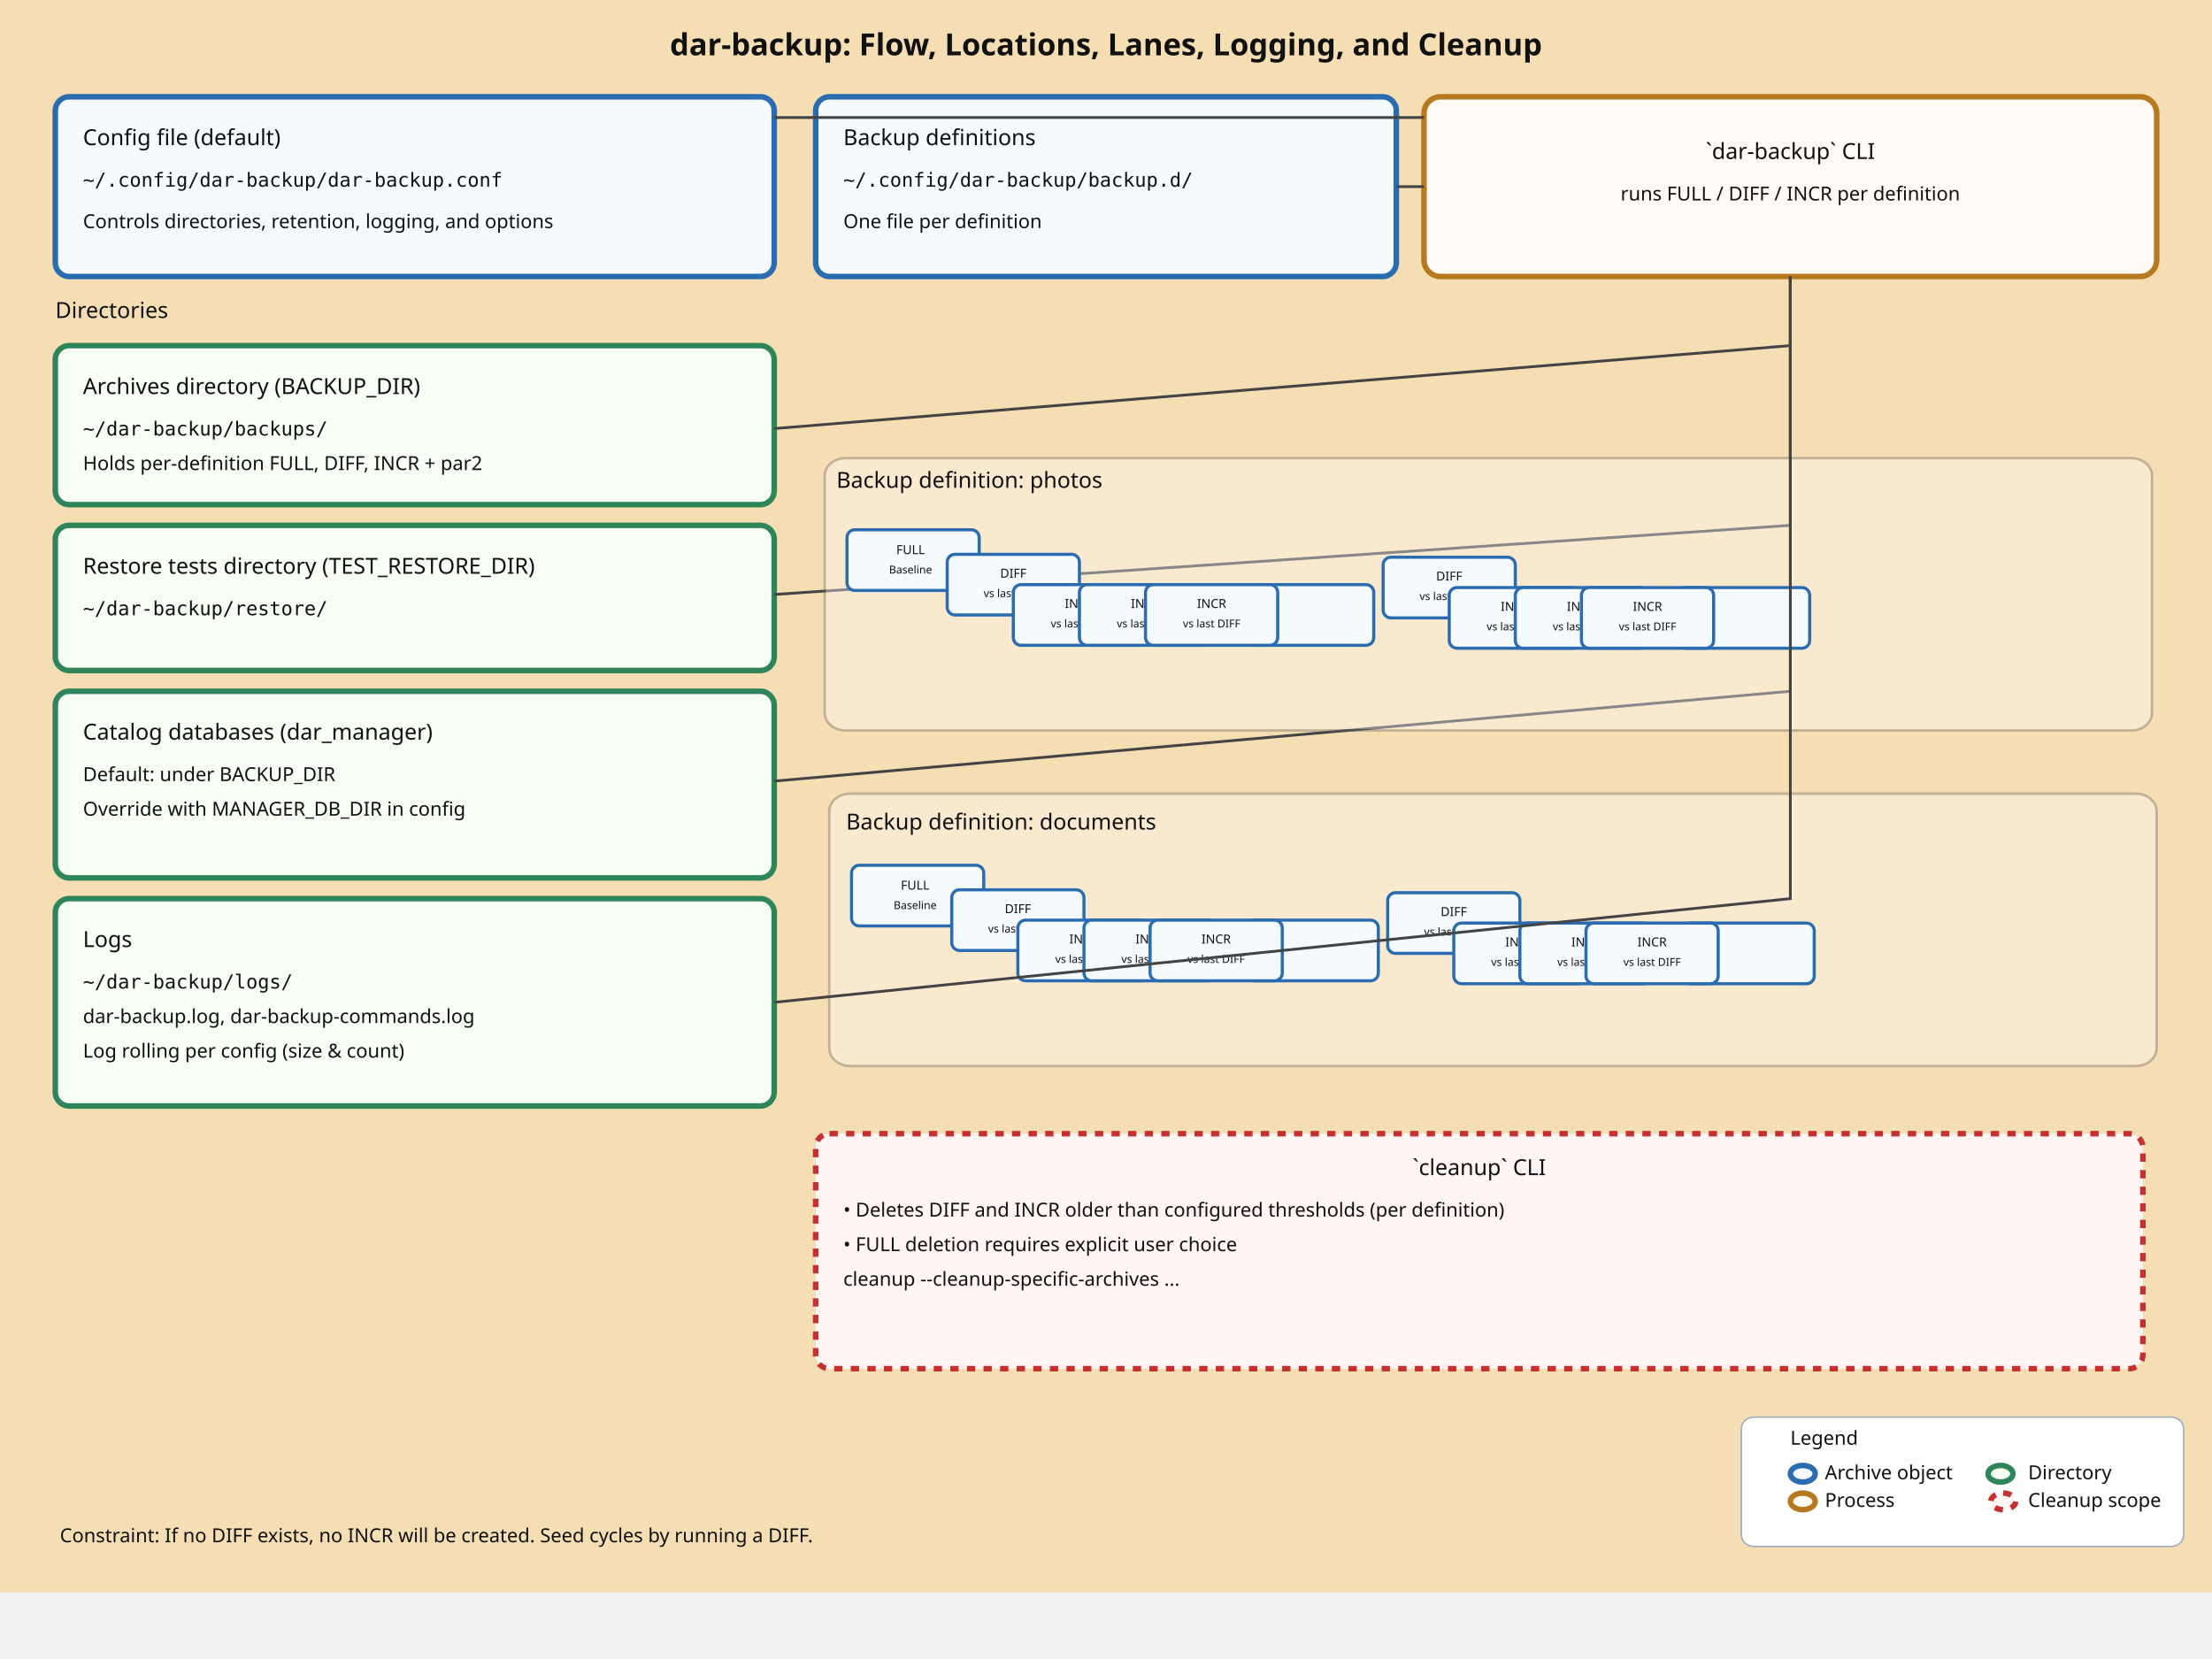
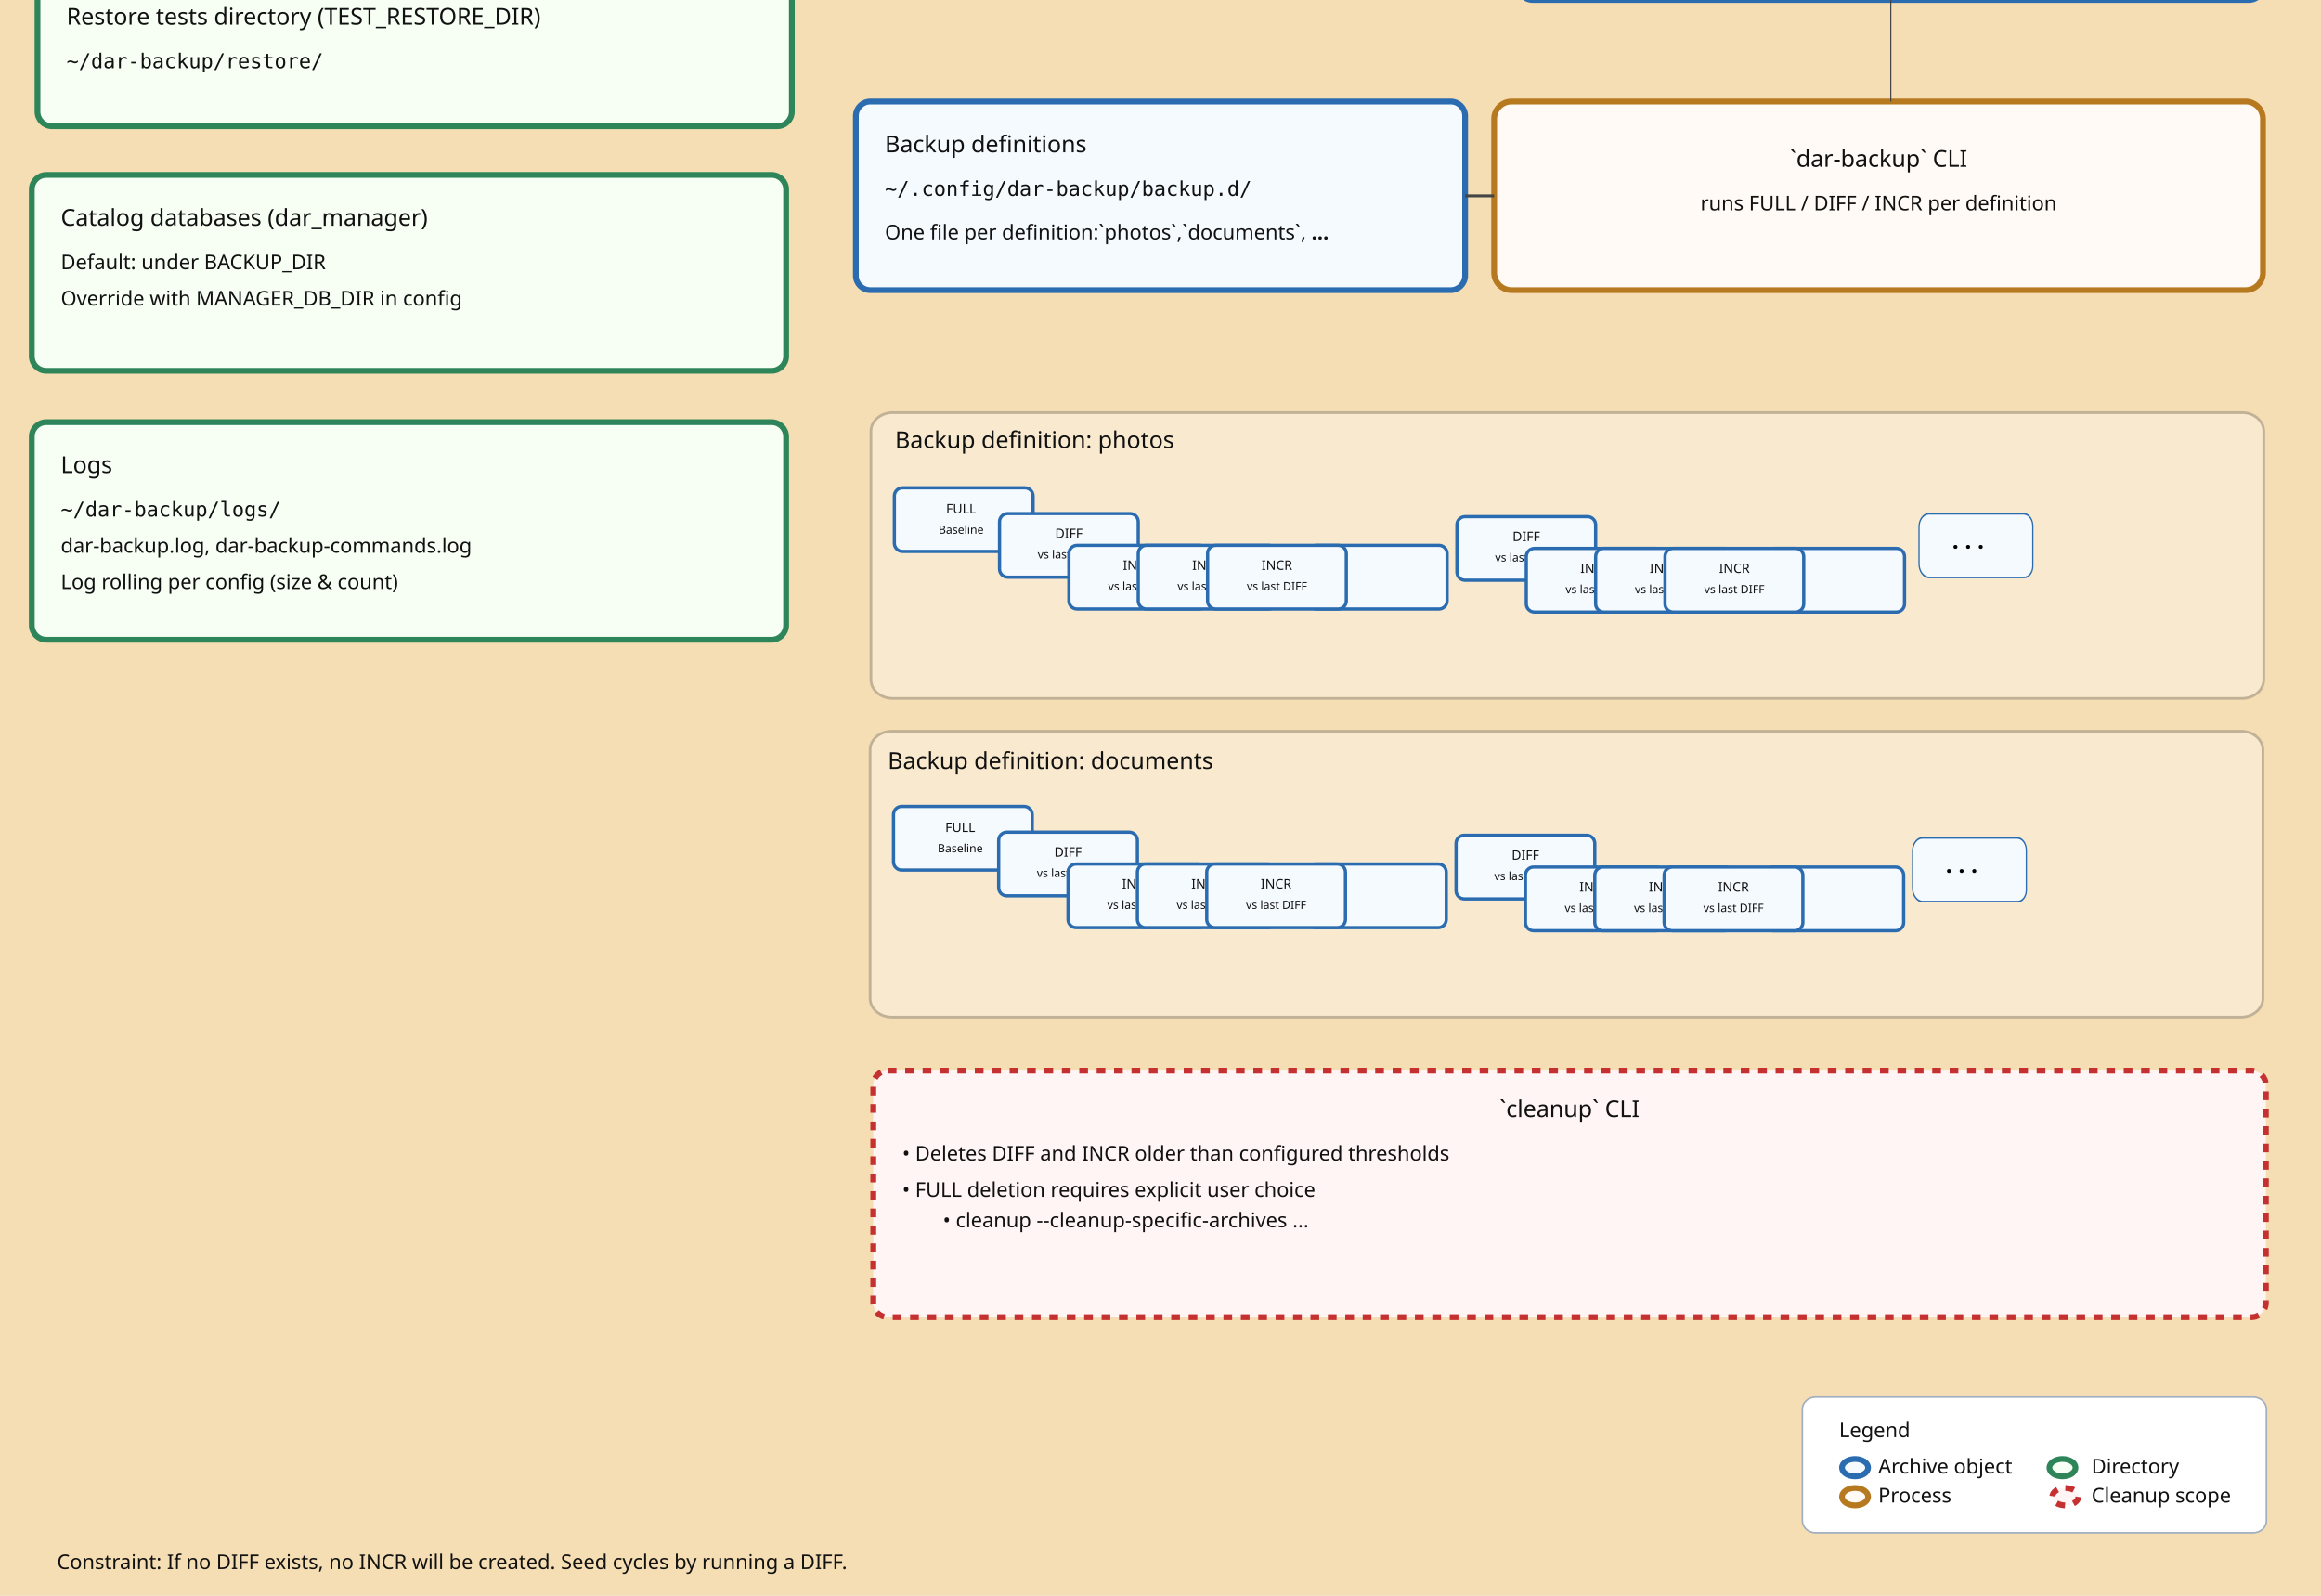
- <svg xmlns="http://www.w3.org/2000/svg" width="1600" height="1200" viewBox="0 0 1600 1200" version="1.1" id="svg52">
+ <svg xmlns="http://www.w3.org/2000/svg" width="1600" height="1100" viewBox="0 0 1600 1100" version="1.1" id="svg52">
  <defs id="defs1">
+     <rect x="348.411" y="-38.569" width="14.142" height="367.696" id="rect23" />
    <marker id="arrowhead" markerWidth="10" markerHeight="7" refX="10" refY="3.5" orient="auto">
-       <polygon points="0 0, 10 3.5, 0 7" fill="#444" id="polygon1" />
+       <polygon points="0,0 10,3.5 0,7 " fill="#444444" id="polygon1" />
    </marker>
  </defs>
-   <rect x="0" y="0" width="1600" height="1151.818" fill="#f5deb3" id="rect1" style="stroke-width:0.98" />
-   <text x="800" y="40" text-anchor="middle" font-family="sans-serif" font-weight="bold" font-size="22px" fill="#111111" id="text1">dar-backup: Flow, Locations, Lanes, Logging, and Cleanup</text>
-   <rect x="40" y="70" width="520" height="130" fill="#f5faff" stroke="#2b6cb0" stroke-width="4" rx="10" ry="10" id="rect2" />
-   <text x="60" y="105" font-family="sans-serif" font-size="16px" fill="#111111" id="text2">Config file (default)</text>
-   <text x="60" y="135" font-family="monospace" font-size="14px" fill="#111111" id="text3">~/.config/dar-backup/dar-backup.conf</text>
-   <text x="60" y="165" font-family="sans-serif" font-size="14px" fill="#111111" id="text4">Controls directories, retention, logging, and options</text>
+   <rect x="0" y="-340.364" width="1600" height="1440.364" fill="#f5deb3" id="rect1" style="stroke-width:1.096" />
+   <text x="815.428" y="-276.27" text-anchor="middle" font-family="sans-serif" font-weight="bold" font-size="22px" fill="#111111" id="text1">dar-backup: Flow, Locations, Lanes, Logging, and Cleanup</text>
+   <g id="g1" transform="matrix(0.9876755,0,0,1,1007.136,-200)">
+     <rect x="40" y="70" width="520" height="130" fill="#f5faff" stroke="#2b6cb0" stroke-width="4" rx="10" ry="10" id="rect2" />
+     <text x="60" y="105" font-family="sans-serif" font-size="16px" fill="#111111" id="text2">Config file (default)</text>
+     <text x="60" y="135" font-family="monospace" font-size="14px" fill="#111111" id="text3">~/.config/dar-backup/dar-backup.conf</text>
+     <text x="60" y="165" font-family="sans-serif" font-size="14px" fill="#111111" id="text4">Controls directories, retention, logging, and options</text>
+   </g>
  <rect x="590" y="70" width="420" height="130" fill="#f5faff" stroke="#2b6cb0" stroke-width="4" rx="10" ry="10" id="rect4" />
  <text x="610" y="105" font-family="sans-serif" font-size="16px" fill="#111111" id="text5">Backup definitions</text>
  <text x="610" y="135" font-family="monospace" font-size="14px" fill="#111111" id="text6">~/.config/dar-backup/backup.d/</text>
-   <text x="610" y="165" font-family="sans-serif" font-size="14px" fill="#111111" id="text7">One file per definition</text>
+   <text x="610" y="165" font-family="sans-serif" font-size="14px" fill="#111111" id="text7">One file per definition:`photos`,`documents`, <tspan style="font-style:normal;font-variant:normal;font-weight:bold;font-stretch:normal;font-family:sans-serif;-inkscape-font-specification:'sans-serif Bold'" id="tspan1">...</tspan>
+   </text>
  <rect x="1030" y="70" width="530" height="130" fill="#fffaf5" stroke="#b7791f" stroke-width="4" rx="12" ry="12" id="rect7" />
  <text x="1295" y="115" text-anchor="middle" font-family="sans-serif" font-size="16px" fill="#111111" id="text8">`dar-backup` CLI</text>
  <text x="1295" y="145" text-anchor="middle" font-family="sans-serif" font-size="14px" fill="#111111" id="text9">runs FULL / DIFF / INCR per definition</text>
-   <path d="m 560,85 h 470" stroke="#444444" stroke-width="2" fill="none" id="path9" />
-   <path d="M1010,135 L1030,135" stroke="#444444" stroke-width="2" fill="none" id="path10" />
-   <text x="40" y="230" font-family="sans-serif" font-size="16px" fill="#111111" id="text10">Directories</text>
-   <rect x="40" y="250" width="520" height="115" fill="#f7fff5" stroke="#2f855a" stroke-width="4" rx="10" ry="10" id="rect10" />
-   <text x="60" y="285" font-family="sans-serif" font-size="16px" fill="#111111" id="text11">Archives directory (BACKUP_DIR)</text>
-   <text x="60" y="315" font-family="monospace" font-size="14px" fill="#111111" id="text12">~/dar-backup/backups/</text>
-   <text x="60" y="340" font-family="sans-serif" font-size="14px" fill="#111111" id="text13">Holds per-definition FULL, DIFF, INCR + par2</text>
-   <rect x="40" y="380" width="520" height="105" fill="#f7fff5" stroke="#2f855a" stroke-width="4" rx="10" ry="10" id="rect13" />
-   <text x="60" y="415" font-family="sans-serif" font-size="16px" fill="#111111" id="text14">Restore tests directory (TEST_RESTORE_DIR)</text>
-   <text x="60" y="445" font-family="monospace" font-size="14px" fill="#111111" id="text15">~/dar-backup/restore/</text>
-   <rect x="40" y="500" width="520" height="135" fill="#f7fff5" stroke="#2f855a" stroke-width="4" rx="10" ry="10" id="rect15" />
-   <text x="60" y="535" font-family="sans-serif" font-size="16px" fill="#111111" id="text16">Catalog databases (dar_manager)</text>
-   <text x="60" y="565" font-family="sans-serif" font-size="14px" fill="#111111" id="text17">Default: under BACKUP_DIR</text>
-   <text x="60" y="590" font-family="sans-serif" font-size="14px" fill="#111111" id="text18">Override with <tspan id="tspan17">MANAGER_DB_DIR</tspan> in config</text>
-   <rect x="40" y="650" width="520" height="150" fill="#f7fff5" stroke="#2f855a" stroke-width="4" rx="10" ry="10" id="rect18" />
-   <text x="60" y="685" font-family="sans-serif" font-size="16px" fill="#111111" id="text19">Logs</text>
-   <text x="60" y="715" font-family="monospace" font-size="14px" fill="#111111" id="text20">~/dar-backup/logs/</text>
-   <text x="60" y="740" font-family="sans-serif" font-size="14px" fill="#111111" id="text21">dar-backup.log, dar-backup-commands.log</text>
-   <text x="60" y="765" font-family="sans-serif" font-size="14px" fill="#111111" id="text22">Log rolling per config (size &amp; count)</text>
-   <path d="M1295,200 L1295,250 L560,310" stroke="#444444" stroke-width="2" fill="none" id="path22" />
-   <path d="M1295,200 L1295,380 L560,430" stroke="#444444" stroke-width="2" fill="none" id="path23" />
-   <path d="M1295,200 L1295,500 L560,565" stroke="#444444" stroke-width="2" fill="none" id="path24" />
+   <path d="M 1303.439,0 V 70" stroke="#444444" stroke-width="0.772" fill="none" id="path9" />
+   <path d="m 1010,135 h 20" stroke="#444444" stroke-width="2" fill="none" id="path10" />
+   <text x="24.856" y="-195.55" font-family="sans-serif" font-size="16px" fill="#111111" id="text10" style="font-size:26.667px">
+     <tspan style="font-style:normal;font-variant:normal;font-weight:bold;font-stretch:normal;font-family:sans-serif;-inkscape-font-specification:'sans-serif Bold'" id="tspan24">Directories</tspan>
+   </text>
+   <g id="g2" transform="matrix(1.009853,0,0,0.999832,-17.24368,-420.1072)">
+     <rect x="40" y="250" width="520" height="115" fill="#f7fff5" stroke="#2f855a" stroke-width="4" rx="10" ry="10" id="rect10" />
+     <text x="60" y="285" font-family="sans-serif" font-size="16px" fill="#111111" id="text11">Archives directory (BACKUP_DIR)</text>
+     <text x="60" y="315" font-family="monospace" font-size="14px" fill="#111111" id="text12">~/dar-backup/backups/</text>
+     <text x="60" y="340" font-family="sans-serif" font-size="14px" fill="#111111" id="text13">Holds per-definition FULL, DIFF, INCR + par2</text>
+   </g>
+   <g id="g3" transform="translate(-14.14122,-398)">
+     <rect x="40" y="380" width="520" height="105" fill="#f7fff5" stroke="#2f855a" stroke-width="4" rx="10" ry="10" id="rect13" />
+     <text x="60" y="415" font-family="sans-serif" font-size="16px" fill="#111111" id="text14">Restore tests directory (TEST_RESTORE_DIR)</text>
+     <text x="60" y="445" font-family="monospace" font-size="14px" fill="#111111" id="text15">~/dar-backup/restore/</text>
+   </g>
+   <g id="g4" transform="translate(-18.06787,-379.4103)">
+     <rect x="40" y="500" width="520" height="135" fill="#f7fff5" stroke="#2f855a" stroke-width="4" rx="10" ry="10" id="rect15" />
+     <text x="60" y="535" font-family="sans-serif" font-size="16px" fill="#111111" id="text16">Catalog databases (dar_manager)</text>
+     <text x="60" y="565" font-family="sans-serif" font-size="14px" fill="#111111" id="text17">Default: under BACKUP_DIR</text>
+     <text x="60" y="590" font-family="sans-serif" font-size="14px" fill="#111111" id="text18">Override with <tspan id="tspan17">MANAGER_DB_DIR</tspan> in config</text>
+   </g>
+   <g id="g6" transform="translate(-18.08136,-359.0033)">
+     <g id="g5">
+       <rect x="40" y="650" width="520" height="150" fill="#f7fff5" stroke="#2f855a" stroke-width="4" rx="10" ry="10" id="rect18" />
+       <text x="60" y="685" font-family="sans-serif" font-size="16px" fill="#111111" id="text19">Logs</text>
+       <text x="60" y="715" font-family="monospace" font-size="14px" fill="#111111" id="text20">~/dar-backup/logs/</text>
+       <text x="60" y="740" font-family="sans-serif" font-size="14px" fill="#111111" id="text21">dar-backup.log, dar-backup-commands.log</text>
+     </g>
+     <text x="60" y="765" font-family="sans-serif" font-size="14px" fill="#111111" id="text22">Log rolling per config (size &amp; count)</text>
+   </g>
  <text x="915.931" y="436.724" text-anchor="middle" font-family="sans-serif" font-size="7.875px" fill="#111111" id="text33-6" style="stroke-width:0.562" />
-   <g id="g59" transform="translate(6.58459,98.30673)" style="opacity:1">
-     <rect x="589.926" y="233.051" width="960.149" height="197.021" fill="#ffffff" stroke="#666666" stroke-width="1.851" rx="15.002" ry="12.849" opacity="0.35" id="rect25" style="display:inline;opacity:0.365" />
-     <g id="g54" transform="matrix(0.5624999,0,0,0.5625,261.1242,116.8598)">
-       <rect x="613.214" y="298.717" width="170" height="78" fill="#f5faff" stroke="#2b6cb0" stroke-width="4" rx="10" ry="10" id="rect26" />
-       <text x="695" y="330" text-anchor="middle" font-family="sans-serif" font-size="16px" fill="#111111" id="text26">FULL</text>
-       <text x="695" y="355" text-anchor="middle" font-family="sans-serif" font-size="14px" fill="#111111" id="text27">Baseline</text>
-     </g>
-     <g id="g58">
-       <g id="g52" transform="matrix(0.5625,0,0,0.5625,110.4307,122.6409)">
-         <rect x="1010" y="320" width="170" height="78" fill="#f5faff" stroke="#2b6cb0" stroke-width="4" rx="10" ry="10" id="rect29" />
-         <text x="1095" y="350" text-anchor="middle" font-family="sans-serif" font-size="16px" fill="#111111" id="text30">DIFF</text>
-         <text x="1095" y="375" text-anchor="middle" font-family="sans-serif" font-size="14px" fill="#111111" id="text31">vs last FULL</text>
-       </g>
-       <g id="g53-7" transform="matrix(0.5625,0,0,0.5625,265.1182,99.57836)">
-         <rect x="820" y="400" width="170" height="78" fill="#f5faff" stroke="#2b6cb0" stroke-width="4" rx="10" ry="10" id="rect31-5" />
-         <text x="905" y="430" text-anchor="middle" font-family="sans-serif" font-size="16px" fill="#111111" id="text32-3">INCR</text>
-         <text x="905" y="455" text-anchor="middle" font-family="sans-serif" font-size="14px" fill="#111111" id="text33-5">vs last DIFF</text>
-       </g>
-       <g id="g53-9" transform="matrix(0.5625,0,0,0.5625,312.9307,99.57836)">
-         <rect x="820" y="400" width="170" height="78" fill="#f5faff" stroke="#2b6cb0" stroke-width="4" rx="10" ry="10" id="rect31-1" />
-         <text x="905" y="430" text-anchor="middle" font-family="sans-serif" font-size="16px" fill="#111111" id="text32-2">INCR</text>
-         <text x="905" y="455" text-anchor="middle" font-family="sans-serif" font-size="14px" fill="#111111" id="text33-7">vs last DIFF</text>
-       </g>
-       <rect x="879.688" y="405" width="95.625" height="43.875" fill="#f5faff" stroke="#2b6cb0" stroke-width="2.25" rx="5.625" ry="5.625" id="rect31-6" transform="translate(11.78811,-80.42164)" />
-       <g id="g53-7-7" transform="matrix(0.5625,0,0,0.5625,360.7432,99.57836)">
-         <rect x="820" y="400" width="170" height="78" fill="#f5faff" stroke="#2b6cb0" stroke-width="4" rx="10" ry="10" id="rect31-5-8" />
-         <text x="905" y="430" text-anchor="middle" font-family="sans-serif" font-size="16px" fill="#111111" id="text32-3-4">INCR</text>
-         <text x="905" y="455" text-anchor="middle" font-family="sans-serif" font-size="14px" fill="#111111" id="text33-5-5">vs last DIFF</text>
-       </g>
-     </g>
-     <g id="g58-3" transform="translate(315.3148,2.114908)">
-       <g id="g52-2" transform="matrix(0.5625,0,0,0.5625,110.4307,122.6409)">
-         <rect x="1010" y="320" width="170" height="78" fill="#f5faff" stroke="#2b6cb0" stroke-width="4" rx="10" ry="10" id="rect29-0" />
-         <text x="1095" y="350" text-anchor="middle" font-family="sans-serif" font-size="16px" fill="#111111" id="text30-6">DIFF</text>
-         <text x="1095" y="375" text-anchor="middle" font-family="sans-serif" font-size="14px" fill="#111111" id="text31-1">vs last FULL</text>
-       </g>
-       <g id="g53-7-5" transform="matrix(0.5625,0,0,0.5625,265.1182,99.57836)">
-         <rect x="820" y="400" width="170" height="78" fill="#f5faff" stroke="#2b6cb0" stroke-width="4" rx="10" ry="10" id="rect31-5-5" />
-         <text x="905" y="430" text-anchor="middle" font-family="sans-serif" font-size="16px" fill="#111111" id="text32-3-47">INCR</text>
-         <text x="905" y="455" text-anchor="middle" font-family="sans-serif" font-size="14px" fill="#111111" id="text33-5-6">vs last DIFF</text>
-       </g>
-       <g id="g53-9-5" transform="matrix(0.5625,0,0,0.5625,312.9307,99.57836)">
-         <rect x="820" y="400" width="170" height="78" fill="#f5faff" stroke="#2b6cb0" stroke-width="4" rx="10" ry="10" id="rect31-1-6" />
-         <text x="905" y="430" text-anchor="middle" font-family="sans-serif" font-size="16px" fill="#111111" id="text32-2-9">INCR</text>
-         <text x="905" y="455" text-anchor="middle" font-family="sans-serif" font-size="14px" fill="#111111" id="text33-7-3">vs last DIFF</text>
-       </g>
-       <rect x="879.688" y="405" width="95.625" height="43.875" fill="#f5faff" stroke="#2b6cb0" stroke-width="2.25" rx="5.625" ry="5.625" id="rect31-6-7" transform="translate(11.78811,-80.42164)" />
-       <g id="g53-7-7-4" transform="matrix(0.5625,0,0,0.5625,360.7432,99.57836)">
-         <rect x="820" y="400" width="170" height="78" fill="#f5faff" stroke="#2b6cb0" stroke-width="4" rx="10" ry="10" id="rect31-5-8-5" />
-         <text x="905" y="430" text-anchor="middle" font-family="sans-serif" font-size="16px" fill="#111111" id="text32-3-4-2">INCR</text>
-         <text x="905" y="455" text-anchor="middle" font-family="sans-serif" font-size="14px" fill="#111111" id="text33-5-5-5">vs last DIFF</text>
-       </g>
-     </g>
-   </g>
-   <g id="g59-4" transform="translate(9.88178,340.9841)">
-     <rect x="589.926" y="233.051" width="960.149" height="197.021" fill="#ffffff" stroke="#666666" stroke-width="1.851" rx="15.002" ry="12.849" opacity="0.35" id="rect25-4" style="display:inline;opacity:0.365" />
-     <g id="g54-3" transform="matrix(0.5624999,0,0,0.5625,261.1242,116.8598)">
-       <rect x="613.214" y="298.717" width="170" height="78" fill="#f5faff" stroke="#2b6cb0" stroke-width="4" rx="10" ry="10" id="rect26-0" />
-       <text x="695" y="330" text-anchor="middle" font-family="sans-serif" font-size="16px" fill="#111111" id="text26-7">FULL</text>
-       <text x="695" y="355" text-anchor="middle" font-family="sans-serif" font-size="14px" fill="#111111" id="text27-8">Baseline</text>
-     </g>
-     <g id="g58-6">
-       <g id="g52-8" transform="matrix(0.5625,0,0,0.5625,110.4307,122.6409)">
-         <rect x="1010" y="320" width="170" height="78" fill="#f5faff" stroke="#2b6cb0" stroke-width="4" rx="10" ry="10" id="rect29-8" />
-         <text x="1095" y="350" text-anchor="middle" font-family="sans-serif" font-size="16px" fill="#111111" id="text30-4">DIFF</text>
-         <text x="1095" y="375" text-anchor="middle" font-family="sans-serif" font-size="14px" fill="#111111" id="text31-3">vs last FULL</text>
-       </g>
-       <g id="g53-7-1" transform="matrix(0.5625,0,0,0.5625,265.1182,99.57836)">
-         <rect x="820" y="400" width="170" height="78" fill="#f5faff" stroke="#2b6cb0" stroke-width="4" rx="10" ry="10" id="rect31-5-4" />
-         <text x="905" y="430" text-anchor="middle" font-family="sans-serif" font-size="16px" fill="#111111" id="text32-3-9">INCR</text>
-         <text x="905" y="455" text-anchor="middle" font-family="sans-serif" font-size="14px" fill="#111111" id="text33-5-2">vs last DIFF</text>
-       </g>
-       <g id="g53-9-0" transform="matrix(0.5625,0,0,0.5625,312.9307,99.57836)">
-         <rect x="820" y="400" width="170" height="78" fill="#f5faff" stroke="#2b6cb0" stroke-width="4" rx="10" ry="10" id="rect31-1-68" />
-         <text x="905" y="430" text-anchor="middle" font-family="sans-serif" font-size="16px" fill="#111111" id="text32-2-92">INCR</text>
-         <text x="905" y="455" text-anchor="middle" font-family="sans-serif" font-size="14px" fill="#111111" id="text33-7-6">vs last DIFF</text>
-       </g>
-       <rect x="879.688" y="405" width="95.625" height="43.875" fill="#f5faff" stroke="#2b6cb0" stroke-width="2.25" rx="5.625" ry="5.625" id="rect31-6-6" transform="translate(11.78811,-80.42164)" />
-       <g id="g53-7-7-49" transform="matrix(0.5625,0,0,0.5625,360.7432,99.57836)">
-         <rect x="820" y="400" width="170" height="78" fill="#f5faff" stroke="#2b6cb0" stroke-width="4" rx="10" ry="10" id="rect31-5-8-50" />
-         <text x="905" y="430" text-anchor="middle" font-family="sans-serif" font-size="16px" fill="#111111" id="text32-3-4-4">INCR</text>
-         <text x="905" y="455" text-anchor="middle" font-family="sans-serif" font-size="14px" fill="#111111" id="text33-5-5-8">vs last DIFF</text>
-       </g>
-     </g>
-     <g id="g58-3-7" transform="translate(315.3148,2.114908)">
-       <g id="g52-2-1" transform="matrix(0.5625,0,0,0.5625,110.4307,122.6409)">
-         <rect x="1010" y="320" width="170" height="78" fill="#f5faff" stroke="#2b6cb0" stroke-width="4" rx="10" ry="10" id="rect29-0-7" />
-         <text x="1095" y="350" text-anchor="middle" font-family="sans-serif" font-size="16px" fill="#111111" id="text30-6-2">DIFF</text>
-         <text x="1095" y="375" text-anchor="middle" font-family="sans-serif" font-size="14px" fill="#111111" id="text31-1-7">vs last FULL</text>
-       </g>
-       <g id="g53-7-5-2" transform="matrix(0.5625,0,0,0.5625,265.1182,99.57836)">
-         <rect x="820" y="400" width="170" height="78" fill="#f5faff" stroke="#2b6cb0" stroke-width="4" rx="10" ry="10" id="rect31-5-5-2" />
-         <text x="905" y="430" text-anchor="middle" font-family="sans-serif" font-size="16px" fill="#111111" id="text32-3-47-6">INCR</text>
-         <text x="905" y="455" text-anchor="middle" font-family="sans-serif" font-size="14px" fill="#111111" id="text33-5-6-1">vs last DIFF</text>
-       </g>
-       <g id="g53-9-5-0" transform="matrix(0.5625,0,0,0.5625,312.9307,99.57836)">
-         <rect x="820" y="400" width="170" height="78" fill="#f5faff" stroke="#2b6cb0" stroke-width="4" rx="10" ry="10" id="rect31-1-6-6" />
-         <text x="905" y="430" text-anchor="middle" font-family="sans-serif" font-size="16px" fill="#111111" id="text32-2-9-1">INCR</text>
-         <text x="905" y="455" text-anchor="middle" font-family="sans-serif" font-size="14px" fill="#111111" id="text33-7-3-5">vs last DIFF</text>
-       </g>
-       <rect x="879.688" y="405" width="95.625" height="43.875" fill="#f5faff" stroke="#2b6cb0" stroke-width="2.25" rx="5.625" ry="5.625" id="rect31-6-7-9" transform="translate(11.78811,-80.42164)" />
-       <g id="g53-7-7-4-4" transform="matrix(0.5625,0,0,0.5625,360.7432,99.57836)">
-         <rect x="820" y="400" width="170" height="78" fill="#f5faff" stroke="#2b6cb0" stroke-width="4" rx="10" ry="10" id="rect31-5-8-5-9" />
-         <text x="905" y="430" text-anchor="middle" font-family="sans-serif" font-size="16px" fill="#111111" id="text32-3-4-2-0">INCR</text>
-         <text x="905" y="455" text-anchor="middle" font-family="sans-serif" font-size="14px" fill="#111111" id="text33-5-5-5-9">vs last DIFF</text>
-       </g>
-     </g>
-   </g>
-   <text x="612" y="600" font-family="sans-serif" font-size="16px" fill="#111111" id="text36">Backup definition: documents</text>
-   <path d="M1295,200 L1295,650 L560,725" stroke="#444444" stroke-width="2" fill="none" id="path25" />
-   <text x="43.314" y="1115.554" font-family="sans-serif" font-size="14px" fill="#111111" id="text43">Constraint: If no DIFF exists, no INCR will be created. Seed cycles by running a DIFF.</text>
-   <rect x="590" y="820" width="960" height="170" fill="#fff5f5" stroke="#c53030" stroke-width="4" stroke-dasharray="6, 6" rx="10" ry="10" id="rect43" style="display:inline" />
-   <text x="1070" y="850" text-anchor="middle" font-family="sans-serif" font-size="16px" fill="#111111" id="text44">`cleanup` CLI</text>
-   <text x="610" y="880" font-family="sans-serif" font-size="14px" fill="#111111" id="text45">• Deletes DIFF and INCR older than configured thresholds (per definition)</text>
-   <text x="610" y="905" font-family="sans-serif" font-size="14px" fill="#111111" id="text46">• FULL deletion requires explicit user choice</text>
-   <text x="610" y="930" font-family="sans-serif" font-size="14px" fill="#111111" id="text47">cleanup --cleanup-specific-archives ...</text>
-   <rect x="1259.569" y="1025.045" width="319.91" height="93.547" fill="#ffffff" stroke="#a0aec0" stroke-width="1.09" rx="9.14" ry="8.315" id="rect47" />
-   <text x="1295" y="1045" font-family="sans-serif" font-size="14px" fill="#111111" id="text48">Legend</text>
-   <text x="605" y="352.856" font-family="sans-serif" font-size="16px" fill="#111111" id="text25" style="display:inline">Backup definition: photos</text>
-   <rect x="1295" y="1060" width="18" height="12" fill="#f5faff" stroke="#2b6cb0" stroke-width="4" rx="10" ry="10" id="rect48" />
-   <text x="1320" y="1070" font-family="sans-serif" font-size="14px" fill="#111111" id="text49">Archive object</text>
-   <rect x="1438" y="1060" width="18" height="12" fill="#f7fff5" stroke="#2f855a" stroke-width="4" rx="10" ry="10" id="rect49" />
-   <text x="1467" y="1070" font-family="sans-serif" font-size="14px" fill="#111111" id="text50">Directory</text>
-   <rect x="1295" y="1080" width="18" height="12" fill="#fffaf5" stroke="#b7791f" stroke-width="4" rx="12" ry="12" id="rect50" />
-   <text x="1320" y="1090" font-family="sans-serif" font-size="14px" fill="#111111" id="text51">Process</text>
-   <rect x="1440" y="1080" width="18" height="12" fill="#fff5f5" stroke="#c53030" stroke-width="4" stroke-dasharray="6, 6" rx="10" ry="10" id="rect51" />
-   <text x="1467" y="1090" font-family="sans-serif" font-size="14px" fill="#111111" id="text52">Cleanup scope</text>
+   <text x="39.314" y="1081.554" font-family="sans-serif" font-size="14px" fill="#111111" id="text43">Constraint: If no DIFF exists, no INCR will be created. Seed cycles by running a DIFF.</text>
+   <g id="g31" transform="translate(12,-80)">
+     <rect x="590" y="818" width="960" height="170" fill="#fff5f5" stroke="#c53030" stroke-width="4" stroke-dasharray="6, 6" rx="10" ry="10" id="rect43" style="display:inline" />
+     <text x="1070" y="850" text-anchor="middle" font-family="sans-serif" font-size="16px" fill="#111111" id="text44">`cleanup` CLI</text>
+     <text x="610" y="880" font-family="sans-serif" font-size="14px" fill="#111111" id="text45">• Deletes DIFF and INCR older than configured thresholds</text>
+     <text x="610" y="905" font-family="sans-serif" font-size="14px" fill="#111111" id="text46">• FULL deletion requires explicit user choice</text>
+     <text x="638" y="926" font-family="sans-serif" font-size="14px" fill="#111111" id="text47">• cleanup --cleanup-specific-archives ...</text>
+   </g>
+   <g id="g32" transform="translate(-25.2132,-54.31866)">
+     <rect x="1267.676" y="1017.366" width="319.91" height="93.547" fill="#ffffff" stroke="#a0aec0" stroke-width="1.09" rx="9.14" ry="8.315" id="rect47" />
+     <text x="1293" y="1045" font-family="sans-serif" font-size="14px" fill="#111111" id="text48">Legend</text>
+     <rect x="1295" y="1060" width="18" height="12" fill="#f5faff" stroke="#2b6cb0" stroke-width="4" rx="10" ry="10" id="rect48" />
+     <text x="1320" y="1070" font-family="sans-serif" font-size="14px" fill="#111111" id="text49">Archive object</text>
+     <rect x="1438" y="1060" width="18" height="12" fill="#f7fff5" stroke="#2f855a" stroke-width="4" rx="10" ry="10" id="rect49" />
+     <text x="1467" y="1070" font-family="sans-serif" font-size="14px" fill="#111111" id="text50">Directory</text>
+     <rect x="1295" y="1080" width="18" height="12" fill="#fffaf5" stroke="#b7791f" stroke-width="4" rx="12" ry="12" id="rect50" />
+     <text x="1320" y="1090" font-family="sans-serif" font-size="14px" fill="#111111" id="text51">Process</text>
+     <rect x="1440" y="1080" width="18" height="12" fill="#fff5f5" stroke="#c53030" stroke-width="4" stroke-dasharray="6, 6" rx="10" ry="10" id="rect51" />
+     <text x="1467" y="1090" font-family="sans-serif" font-size="14px" fill="#111111" id="text52">Cleanup scope</text>
+   </g>
+   <text xml:space="preserve" id="text23" style="font-size:18.667px;text-align:start;writing-mode:lr-tb;direction:ltr;white-space:pre;shape-inside:url(#rect23);display:inline;fill:#000000;-inkscape-stroke:none" />
+   <g id="g29" transform="translate(0,-4)">
+     <g id="g59" transform="translate(10.47386,55.36101)">
+       <rect x="589.926" y="233.051" width="960.149" height="197.021" fill="#ffffff" stroke="#666666" stroke-width="1.851" rx="15.002" ry="12.849" opacity="0.35" id="rect25" style="display:inline;opacity:0.365" />
+       <g id="g54" transform="matrix(0.5624999,0,0,0.5625,261.1242,116.8598)">
+         <rect x="613.214" y="298.717" width="170" height="78" fill="#f5faff" stroke="#2b6cb0" stroke-width="4" rx="10" ry="10" id="rect26" />
+         <text x="695" y="330" text-anchor="middle" font-family="sans-serif" font-size="16px" fill="#111111" id="text26">FULL</text>
+         <text x="695" y="355" text-anchor="middle" font-family="sans-serif" font-size="14px" fill="#111111" id="text27">Baseline</text>
+       </g>
+       <g id="g58">
+         <g id="g52" transform="matrix(0.5625,0,0,0.5625,110.4307,122.6409)">
+           <rect x="1010" y="320" width="170" height="78" fill="#f5faff" stroke="#2b6cb0" stroke-width="4" rx="10" ry="10" id="rect29" />
+           <text x="1095" y="350" text-anchor="middle" font-family="sans-serif" font-size="16px" fill="#111111" id="text30">DIFF</text>
+           <text x="1095" y="375" text-anchor="middle" font-family="sans-serif" font-size="14px" fill="#111111" id="text31">vs last FULL</text>
+         </g>
+         <g id="g53-7" transform="matrix(0.5625,0,0,0.5625,265.1182,99.57836)">
+           <rect x="820" y="400" width="170" height="78" fill="#f5faff" stroke="#2b6cb0" stroke-width="4" rx="10" ry="10" id="rect31-5" />
+           <text x="905" y="430" text-anchor="middle" font-family="sans-serif" font-size="16px" fill="#111111" id="text32-3">INCR</text>
+           <text x="905" y="455" text-anchor="middle" font-family="sans-serif" font-size="14px" fill="#111111" id="text33-5">vs last DIFF</text>
+         </g>
+         <g id="g53-9" transform="matrix(0.5625,0,0,0.5625,312.9307,99.57836)">
+           <rect x="820" y="400" width="170" height="78" fill="#f5faff" stroke="#2b6cb0" stroke-width="4" rx="10" ry="10" id="rect31-1" />
+           <text x="905" y="430" text-anchor="middle" font-family="sans-serif" font-size="16px" fill="#111111" id="text32-2">INCR</text>
+           <text x="905" y="455" text-anchor="middle" font-family="sans-serif" font-size="14px" fill="#111111" id="text33-7">vs last DIFF</text>
+         </g>
+         <rect x="879.688" y="405" width="95.625" height="43.875" fill="#f5faff" stroke="#2b6cb0" stroke-width="2.25" rx="5.625" ry="5.625" id="rect31-6" transform="translate(11.78811,-80.42164)" />
+         <g id="g53-7-7" transform="matrix(0.5625,0,0,0.5625,360.7432,99.57836)">
+           <rect x="820" y="400" width="170" height="78" fill="#f5faff" stroke="#2b6cb0" stroke-width="4" rx="10" ry="10" id="rect31-5-8" />
+           <text x="905" y="430" text-anchor="middle" font-family="sans-serif" font-size="16px" fill="#111111" id="text32-3-4">INCR</text>
+           <text x="905" y="455" text-anchor="middle" font-family="sans-serif" font-size="14px" fill="#111111" id="text33-5-5">vs last DIFF</text>
+         </g>
+       </g>
+       <g id="g58-3" transform="translate(315.3148,2.114908)">
+         <g id="g52-2" transform="matrix(0.5625,0,0,0.5625,110.4307,122.6409)">
+           <rect x="1010" y="320" width="170" height="78" fill="#f5faff" stroke="#2b6cb0" stroke-width="4" rx="10" ry="10" id="rect29-0" />
+           <text x="1095" y="350" text-anchor="middle" font-family="sans-serif" font-size="16px" fill="#111111" id="text30-6">DIFF</text>
+           <text x="1095" y="375" text-anchor="middle" font-family="sans-serif" font-size="14px" fill="#111111" id="text31-1">vs last FULL</text>
+         </g>
+         <g id="g53-7-5" transform="matrix(0.5625,0,0,0.5625,265.1182,99.57836)">
+           <rect x="820" y="400" width="170" height="78" fill="#f5faff" stroke="#2b6cb0" stroke-width="4" rx="10" ry="10" id="rect31-5-5" />
+           <text x="905" y="430" text-anchor="middle" font-family="sans-serif" font-size="16px" fill="#111111" id="text32-3-47">INCR</text>
+           <text x="905" y="455" text-anchor="middle" font-family="sans-serif" font-size="14px" fill="#111111" id="text33-5-6">vs last DIFF</text>
+         </g>
+         <g id="g53-9-5" transform="matrix(0.5625,0,0,0.5625,312.9307,99.57836)">
+           <rect x="820" y="400" width="170" height="78" fill="#f5faff" stroke="#2b6cb0" stroke-width="4" rx="10" ry="10" id="rect31-1-6" />
+           <text x="905" y="430" text-anchor="middle" font-family="sans-serif" font-size="16px" fill="#111111" id="text32-2-9">INCR</text>
+           <text x="905" y="455" text-anchor="middle" font-family="sans-serif" font-size="14px" fill="#111111" id="text33-7-3">vs last DIFF</text>
+         </g>
+         <rect x="879.688" y="405" width="95.625" height="43.875" fill="#f5faff" stroke="#2b6cb0" stroke-width="2.25" rx="5.625" ry="5.625" id="rect31-6-7" transform="translate(11.78811,-80.42164)" />
+         <g id="g53-7-7-4" transform="matrix(0.5625,0,0,0.5625,360.7432,99.57836)">
+           <rect x="820" y="400" width="170" height="78" fill="#f5faff" stroke="#2b6cb0" stroke-width="4" rx="10" ry="10" id="rect31-5-8-5" />
+           <text x="905" y="430" text-anchor="middle" font-family="sans-serif" font-size="16px" fill="#111111" id="text32-3-4-2">INCR</text>
+           <text x="905" y="455" text-anchor="middle" font-family="sans-serif" font-size="14px" fill="#111111" id="text33-5-5-5">vs last DIFF</text>
+         </g>
+       </g>
+     </g>
+     <text x="617" y="312.856" font-family="sans-serif" font-size="16px" fill="#111111" id="text25" style="display:inline">Backup definition: photos</text>
+     <g id="g28">
+       <path x="1080.458" y="218.739" width="103.756" height="43.756" fill="#f5faff" stroke="#2b6cb0" stroke-width="1.153" id="rect4-5-0" style="stroke-width:1.153;stroke-linecap:round;stroke-dasharray:none" d="m 1089.47,218.739 h 86.277 a 8.466,8.466 45 0 1 8.466,8.466 v 27.414 a 7.876,7.876 135 0 1 -7.876,7.876 h -86.504 a 9.376,9.376 45 0 1 -9.376,-9.376 V 227.751 a 9.012,9.012 135 0 1 9.012,-9.012 z" transform="matrix(0.7561017,0,0,1.003399,505.9527,138.6677)" />
+       <text xml:space="preserve" style="font-style:normal;font-variant:normal;font-weight:bold;font-stretch:normal;font-size:16px;font-family:sans-serif;-inkscape-font-specification:'sans-serif Bold';text-align:start;writing-mode:lr-tb;direction:ltr;text-anchor:start;fill:#000000;stroke-width:1.153;stroke-linecap:round;stroke-dasharray:none" x="1345.731" y="382.114" id="text28-5">
+         <tspan id="tspan26-5" x="1345.731" y="382.114" style="font-size:16px">. . .</tspan>
+       </text>
+     </g>
+   </g>
+   <g id="g30">
+     <g id="g25" transform="translate(0,4)">
+       <g id="g59-4" transform="translate(9.88178,266.9841)">
+         <rect x="589.926" y="233.051" width="960.149" height="197.021" fill="#ffffff" stroke="#666666" stroke-width="1.851" rx="15.002" ry="12.849" opacity="0.35" id="rect25-4" style="display:inline;opacity:0.365" />
+         <g id="g54-3" transform="matrix(0.5624999,0,0,0.5625,261.1242,116.8598)">
+           <rect x="613.214" y="298.717" width="170" height="78" fill="#f5faff" stroke="#2b6cb0" stroke-width="4" rx="10" ry="10" id="rect26-0" />
+           <text x="695" y="330" text-anchor="middle" font-family="sans-serif" font-size="16px" fill="#111111" id="text26-7">FULL</text>
+           <text x="695" y="355" text-anchor="middle" font-family="sans-serif" font-size="14px" fill="#111111" id="text27-8">Baseline</text>
+         </g>
+         <g id="g58-6">
+           <g id="g52-8" transform="matrix(0.5625,0,0,0.5625,110.4307,122.6409)">
+             <rect x="1010" y="320" width="170" height="78" fill="#f5faff" stroke="#2b6cb0" stroke-width="4" rx="10" ry="10" id="rect29-8" />
+             <text x="1095" y="350" text-anchor="middle" font-family="sans-serif" font-size="16px" fill="#111111" id="text30-4">DIFF</text>
+             <text x="1095" y="375" text-anchor="middle" font-family="sans-serif" font-size="14px" fill="#111111" id="text31-3">vs last FULL</text>
+           </g>
+           <g id="g53-7-1" transform="matrix(0.5625,0,0,0.5625,265.1182,99.57836)">
+             <rect x="820" y="400" width="170" height="78" fill="#f5faff" stroke="#2b6cb0" stroke-width="4" rx="10" ry="10" id="rect31-5-4" />
+             <text x="905" y="430" text-anchor="middle" font-family="sans-serif" font-size="16px" fill="#111111" id="text32-3-9">INCR</text>
+             <text x="905" y="455" text-anchor="middle" font-family="sans-serif" font-size="14px" fill="#111111" id="text33-5-2">vs last DIFF</text>
+           </g>
+           <g id="g53-9-0" transform="matrix(0.5625,0,0,0.5625,312.9307,99.57836)">
+             <rect x="820" y="400" width="170" height="78" fill="#f5faff" stroke="#2b6cb0" stroke-width="4" rx="10" ry="10" id="rect31-1-68" />
+             <text x="905" y="430" text-anchor="middle" font-family="sans-serif" font-size="16px" fill="#111111" id="text32-2-92">INCR</text>
+             <text x="905" y="455" text-anchor="middle" font-family="sans-serif" font-size="14px" fill="#111111" id="text33-7-6">vs last DIFF</text>
+           </g>
+           <rect x="879.688" y="405" width="95.625" height="43.875" fill="#f5faff" stroke="#2b6cb0" stroke-width="2.25" rx="5.625" ry="5.625" id="rect31-6-6" transform="translate(11.78811,-80.42164)" />
+           <g id="g53-7-7-49" transform="matrix(0.5625,0,0,0.5625,360.7432,99.57836)">
+             <rect x="820" y="400" width="170" height="78" fill="#f5faff" stroke="#2b6cb0" stroke-width="4" rx="10" ry="10" id="rect31-5-8-50" />
+             <text x="905" y="430" text-anchor="middle" font-family="sans-serif" font-size="16px" fill="#111111" id="text32-3-4-4">INCR</text>
+             <text x="905" y="455" text-anchor="middle" font-family="sans-serif" font-size="14px" fill="#111111" id="text33-5-5-8">vs last DIFF</text>
+           </g>
+         </g>
+         <g id="g58-3-7" transform="translate(315.3148,2.114908)">
+           <g id="g52-2-1" transform="matrix(0.5625,0,0,0.5625,110.4307,122.6409)">
+             <rect x="1010" y="320" width="170" height="78" fill="#f5faff" stroke="#2b6cb0" stroke-width="4" rx="10" ry="10" id="rect29-0-7" />
+             <text x="1095" y="350" text-anchor="middle" font-family="sans-serif" font-size="16px" fill="#111111" id="text30-6-2">DIFF</text>
+             <text x="1095" y="375" text-anchor="middle" font-family="sans-serif" font-size="14px" fill="#111111" id="text31-1-7">vs last FULL</text>
+           </g>
+           <g id="g53-7-5-2" transform="matrix(0.5625,0,0,0.5625,265.1182,99.57836)">
+             <rect x="820" y="400" width="170" height="78" fill="#f5faff" stroke="#2b6cb0" stroke-width="4" rx="10" ry="10" id="rect31-5-5-2" />
+             <text x="905" y="430" text-anchor="middle" font-family="sans-serif" font-size="16px" fill="#111111" id="text32-3-47-6">INCR</text>
+             <text x="905" y="455" text-anchor="middle" font-family="sans-serif" font-size="14px" fill="#111111" id="text33-5-6-1">vs last DIFF</text>
+           </g>
+           <g id="g53-9-5-0" transform="matrix(0.5625,0,0,0.5625,312.9307,99.57836)">
+             <rect x="820" y="400" width="170" height="78" fill="#f5faff" stroke="#2b6cb0" stroke-width="4" rx="10" ry="10" id="rect31-1-6-6" />
+             <text x="905" y="430" text-anchor="middle" font-family="sans-serif" font-size="16px" fill="#111111" id="text32-2-9-1">INCR</text>
+             <text x="905" y="455" text-anchor="middle" font-family="sans-serif" font-size="14px" fill="#111111" id="text33-7-3-5">vs last DIFF</text>
+           </g>
+           <rect x="879.688" y="405" width="95.625" height="43.875" fill="#f5faff" stroke="#2b6cb0" stroke-width="2.25" rx="5.625" ry="5.625" id="rect31-6-7-9" transform="translate(11.78811,-80.42164)" />
+           <g id="g53-7-7-4-4" transform="matrix(0.5625,0,0,0.5625,360.7432,99.57836)">
+             <rect x="820" y="400" width="170" height="78" fill="#f5faff" stroke="#2b6cb0" stroke-width="4" rx="10" ry="10" id="rect31-5-8-5-9" />
+             <text x="905" y="430" text-anchor="middle" font-family="sans-serif" font-size="16px" fill="#111111" id="text32-3-4-2-0">INCR</text>
+             <text x="905" y="455" text-anchor="middle" font-family="sans-serif" font-size="14px" fill="#111111" id="text33-5-5-5-9">vs last DIFF</text>
+           </g>
+         </g>
+       </g>
+       <text x="612" y="526" font-family="sans-serif" font-size="16px" fill="#111111" id="text36">Backup definition: documents</text>
+     </g>
+     <g id="g28-5" transform="translate(-4.4534,219.4286)">
+       <path x="1080.458" y="218.739" width="103.756" height="43.756" fill="#f5faff" stroke="#2b6cb0" stroke-width="1.153" id="rect4-5-0-6" style="stroke-width:1.153;stroke-linecap:round;stroke-dasharray:none" d="m 1089.47,218.739 h 86.277 a 8.466,8.466 45 0 1 8.466,8.466 v 27.414 a 7.876,7.876 135 0 1 -7.876,7.876 h -86.504 a 9.376,9.376 45 0 1 -9.376,-9.376 V 227.751 a 9.012,9.012 135 0 1 9.012,-9.012 z" transform="matrix(0.7561017,0,0,1.003399,505.9527,138.6677)" />
+       <text xml:space="preserve" style="font-style:normal;font-variant:normal;font-weight:bold;font-stretch:normal;font-size:16px;font-family:sans-serif;-inkscape-font-specification:'sans-serif Bold';text-align:start;writing-mode:lr-tb;direction:ltr;text-anchor:start;fill:#000000;stroke-width:1.153;stroke-linecap:round;stroke-dasharray:none" x="1345.731" y="382.114" id="text28-5-9">
+         <tspan id="tspan26-5-3" x="1345.731" y="382.114" style="font-size:16px">. . .</tspan>
+       </text>
+     </g>
+   </g>
</svg>
